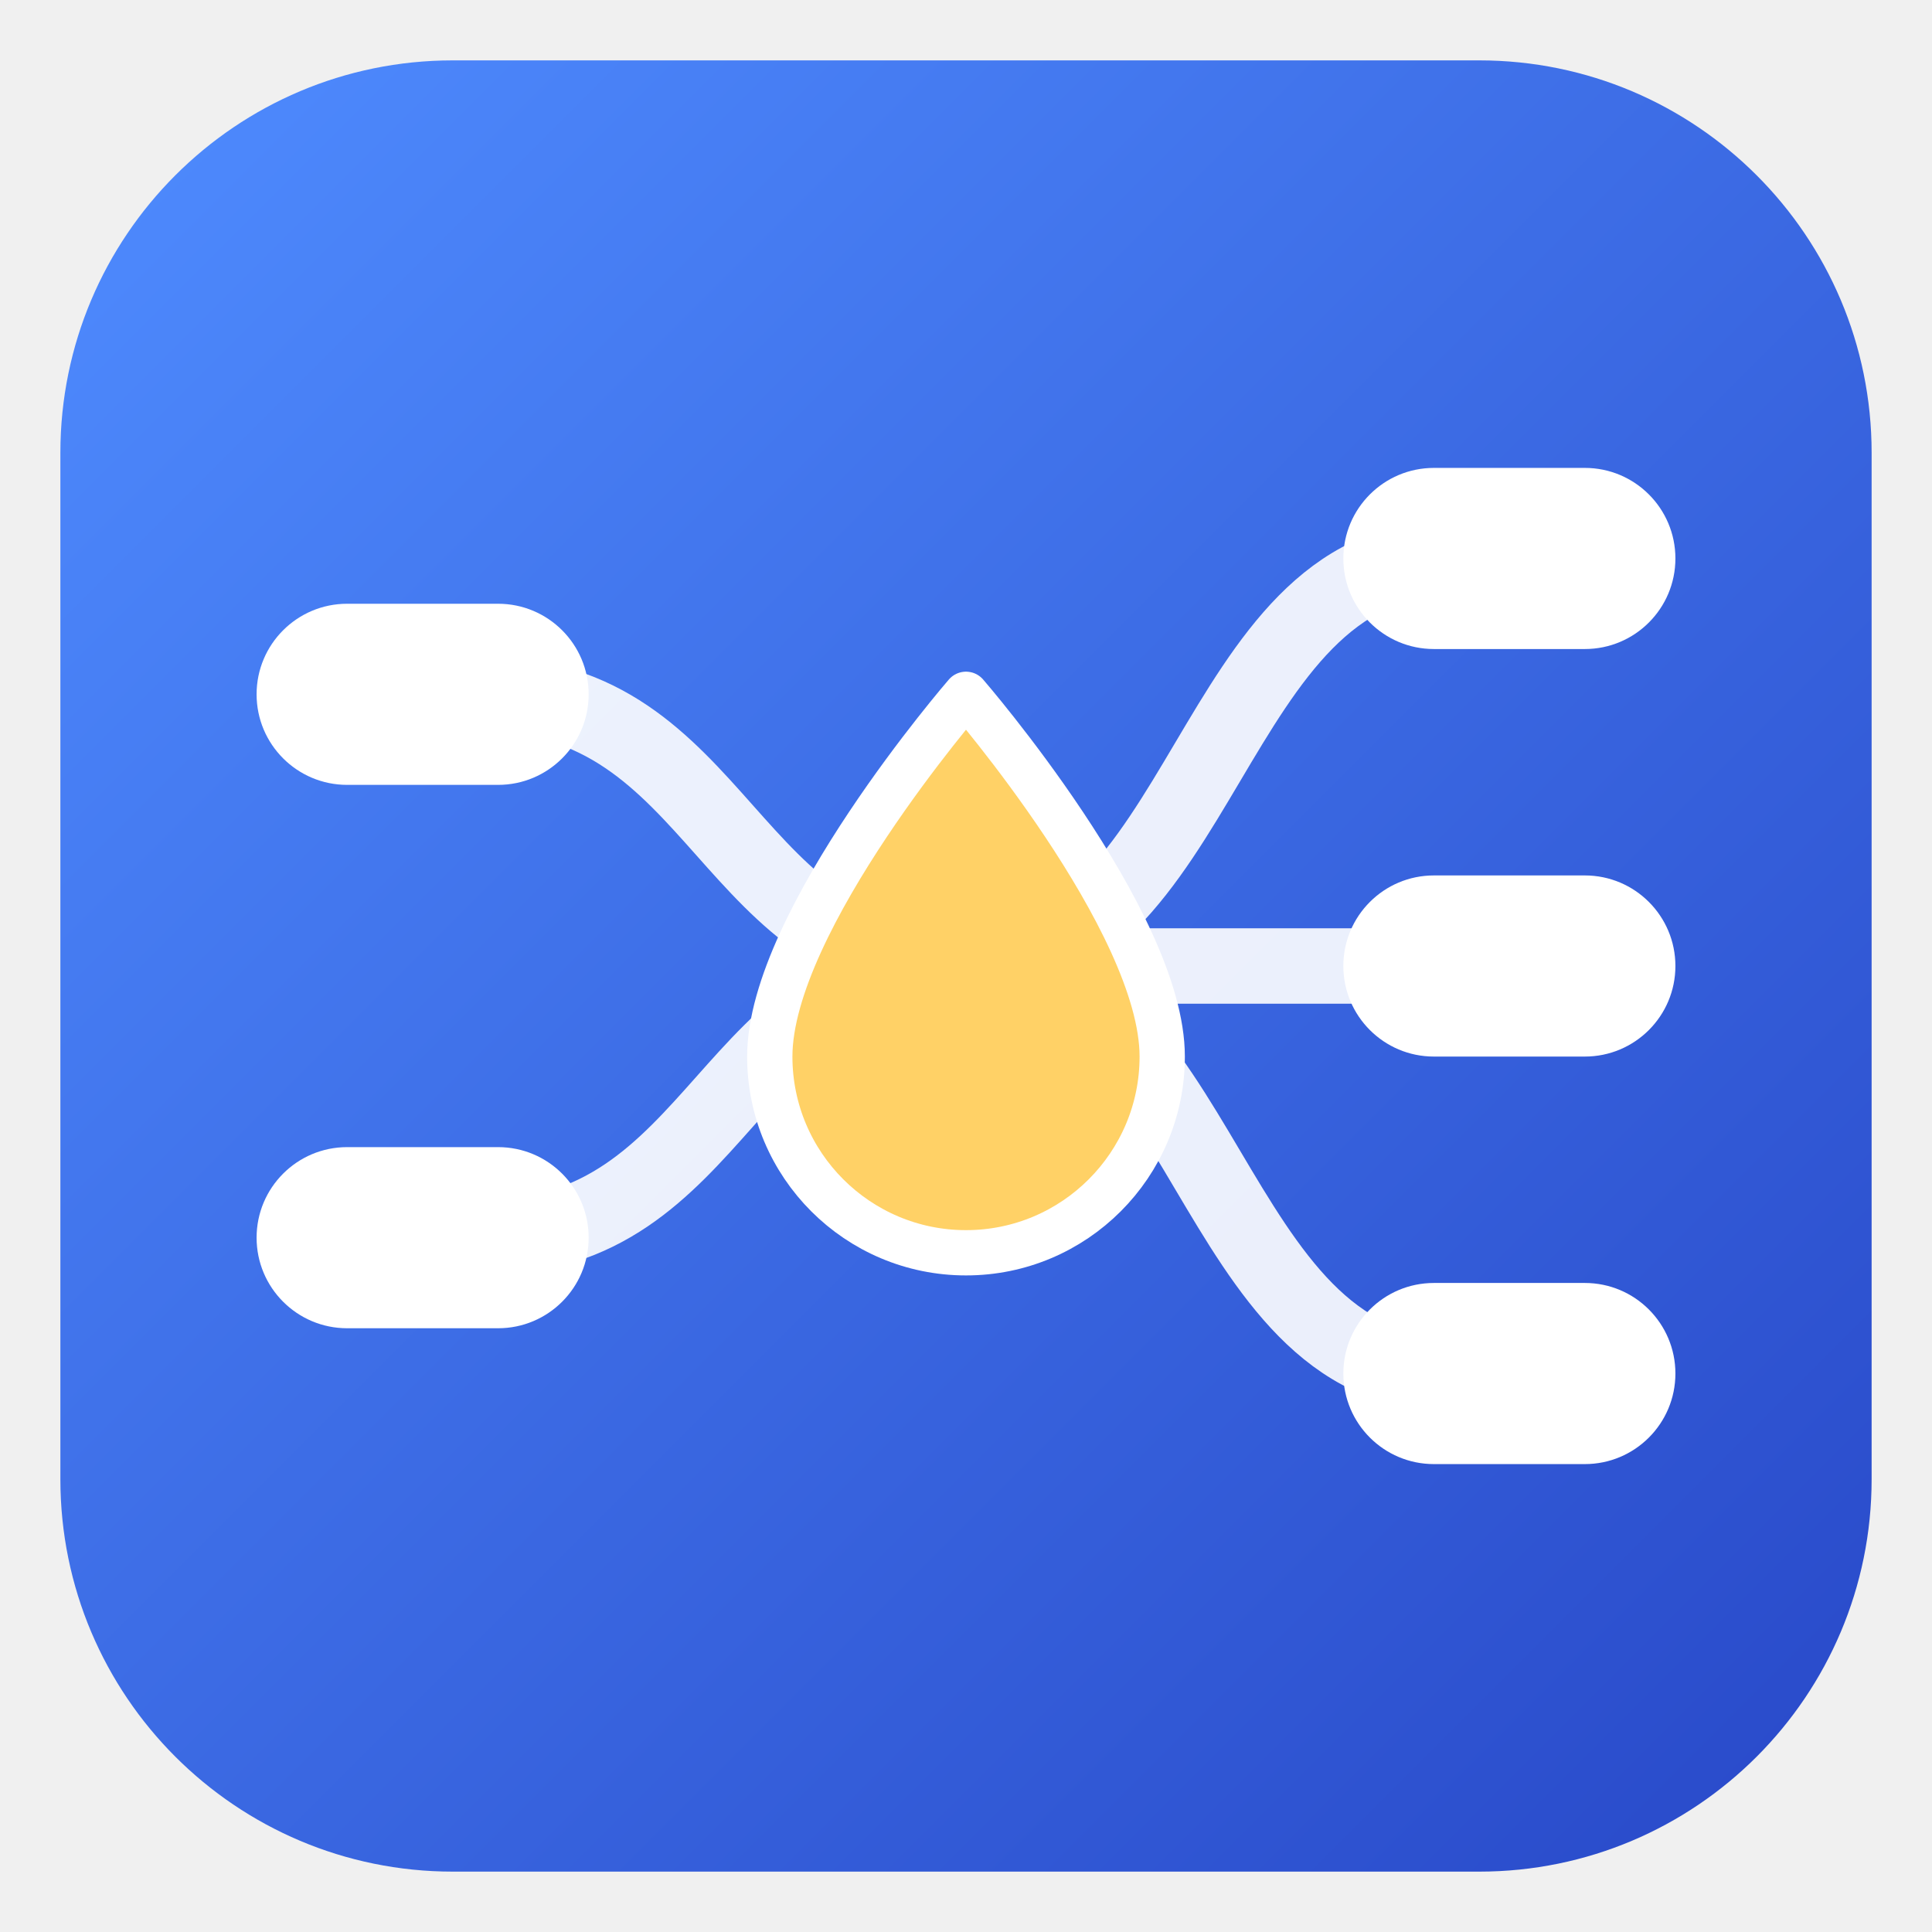
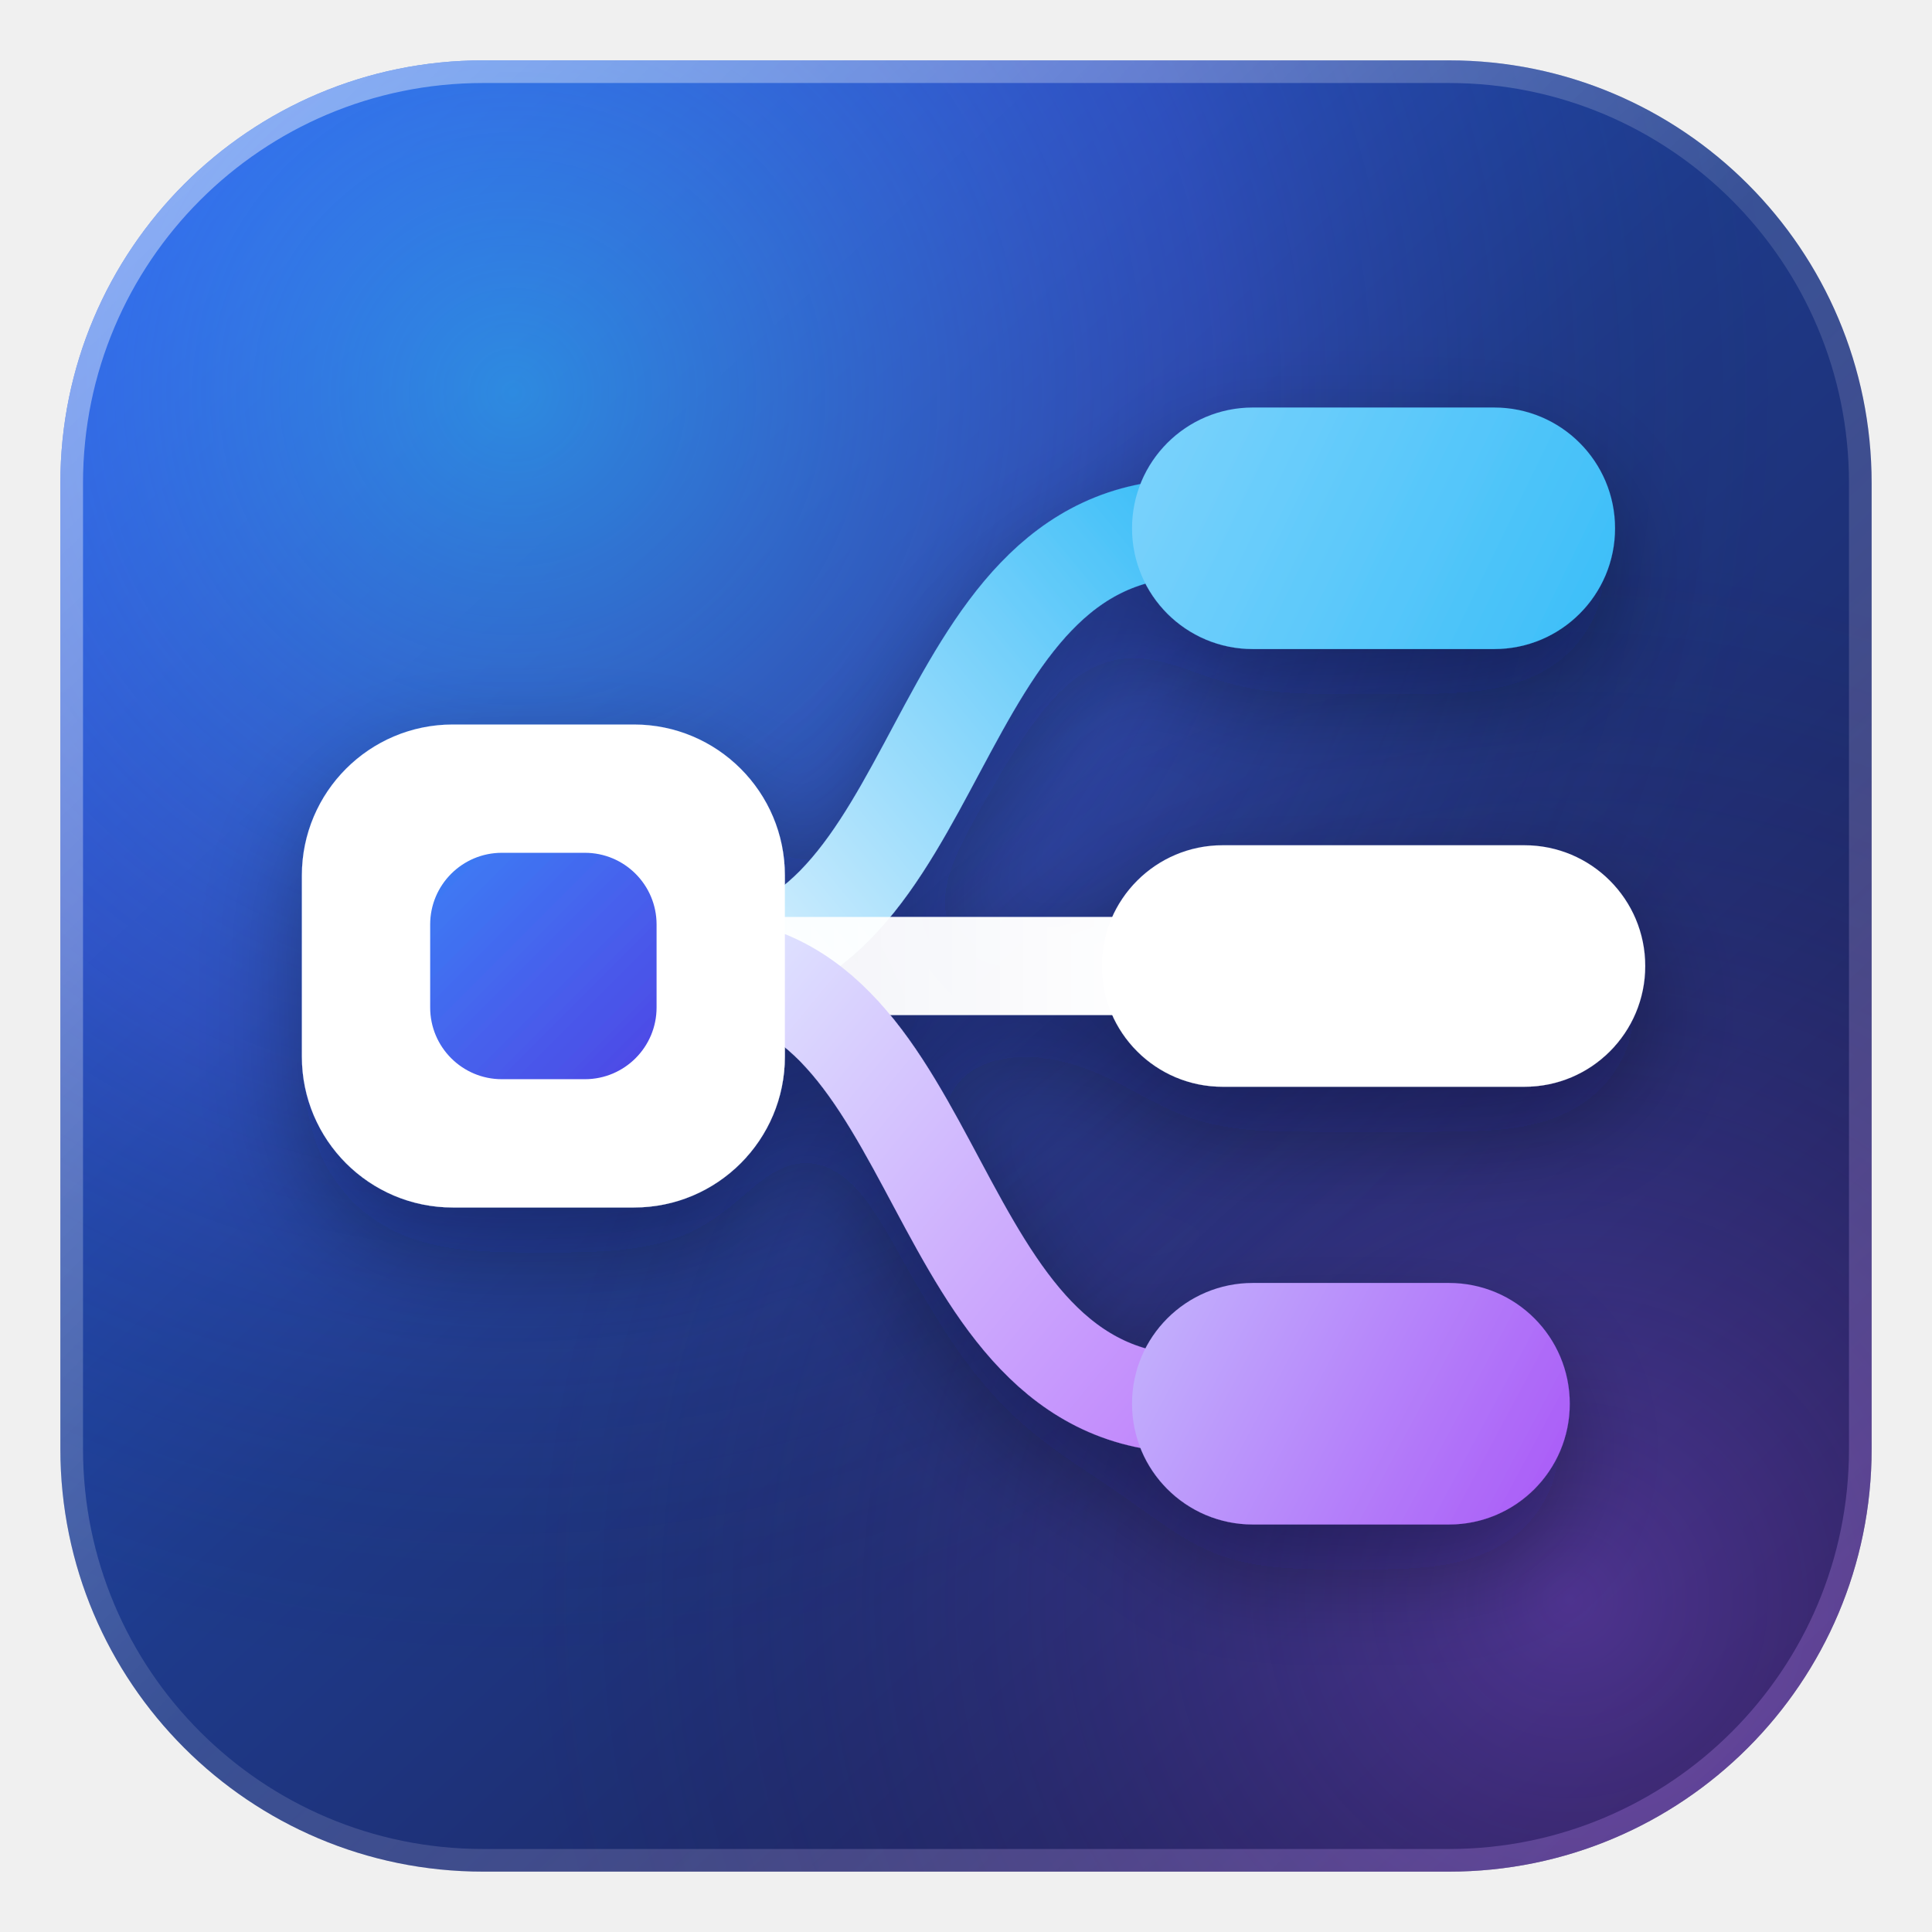
<svg xmlns="http://www.w3.org/2000/svg" viewBox="0 0 256 256" width="256" height="256">
  <defs>
-     <linearGradient id="bg" x1="0" y1="0" x2="1" y2="1">
-       <stop offset="0" stop-color="#4f8cff" />
-       <stop offset="1" stop-color="#2848c8" />
+     <linearGradient id="bg" x1="24" y1="16" x2="232" y2="240" gradientUnits="userSpaceOnUse">
+       <stop offset="0%" stop-color="#2563eb" />
+       <stop offset="48%" stop-color="#1e3a8a" />
+       <stop offset="100%" stop-color="#1e1b4b" />
    </linearGradient>
+     <radialGradient id="auroraTop" cx="68" cy="52" r="170" gradientUnits="userSpaceOnUse">
+       <stop offset="0%" stop-color="#38bdf8" stop-opacity="0.52" />
+       <stop offset="55%" stop-color="#6366f1" stop-opacity="0.20" />
+       <stop offset="100%" stop-color="#0f172a" stop-opacity="0" />
+     </radialGradient>
+     <radialGradient id="auroraBot" cx="208" cy="212" r="140" gradientUnits="userSpaceOnUse">
+       <stop offset="0%" stop-color="#a855f7" stop-opacity="0.35" />
+       <stop offset="100%" stop-color="#1e1b4b" stop-opacity="0" />
+     </radialGradient>
+     <linearGradient id="rim" x1="16" y1="12" x2="240" y2="244" gradientUnits="userSpaceOnUse">
+       <stop offset="0%" stop-color="#ffffff" stop-opacity="0.45" />
+       <stop offset="50%" stop-color="#ffffff" stop-opacity="0.12" />
+       <stop offset="100%" stop-color="#c084fc" stop-opacity="0.28" />
+     </linearGradient>
+     <linearGradient id="branchTop" x1="92" y1="128" x2="162" y2="70" gradientUnits="userSpaceOnUse">
+       <stop offset="0%" stop-color="#e0f2fe" />
+       <stop offset="100%" stop-color="#38bdf8" />
+     </linearGradient>
+     <linearGradient id="branchMid" x1="92" y1="128" x2="156" y2="128" gradientUnits="userSpaceOnUse">
+       <stop offset="0%" stop-color="#ffffff" stop-opacity="0.92" />
+       <stop offset="100%" stop-color="#ffffff" />
+     </linearGradient>
+     <linearGradient id="branchBot" x1="92" y1="128" x2="162" y2="186" gradientUnits="userSpaceOnUse">
+       <stop offset="0%" stop-color="#e0e7ff" />
+       <stop offset="100%" stop-color="#c084fc" />
+     </linearGradient>
+     <linearGradient id="nodeTop" x1="150" y1="54" x2="216" y2="86" gradientUnits="userSpaceOnUse">
+       <stop offset="0%" stop-color="#7dd3fc" />
+       <stop offset="100%" stop-color="#38bdf8" />
+     </linearGradient>
+     <linearGradient id="nodeBot" x1="150" y1="170" x2="210" y2="202" gradientUnits="userSpaceOnUse">
+       <stop offset="0%" stop-color="#c4b5fd" />
+       <stop offset="100%" stop-color="#a855f7" />
+     </linearGradient>
+     <linearGradient id="hubCore" x1="54" y1="112" x2="86" y2="144" gradientUnits="userSpaceOnUse">
+       <stop offset="0%" stop-color="#3b82f6" />
+       <stop offset="100%" stop-color="#4f46e5" />
+     </linearGradient>
+     <filter id="softShadow" x="-12%" y="-12%" width="124%" height="128%">
+       <feDropShadow dx="0" dy="6" stdDeviation="7" flood-color="#090d1f" flood-opacity="0.36" />
+     </filter>
  </defs>
-   <rect x="8" y="8" width="240" height="240" rx="52" fill="url(#bg)" />
-   <g fill="none" stroke="#fff" stroke-width="10" stroke-linecap="round" opacity="0.9">
-     <path d="M128 128 C 160 128, 160 74, 192 74" />
-     <path d="M128 128 L 192 128" />
-     <path d="M128 128 C 160 128, 160 182, 192 182" />
-     <path d="M128 128 C 96 128, 96 92, 64 92" />
-     <path d="M128 128 C 96 128, 96 164, 64 164" />
+   <rect x="8" y="8" width="240" height="240" rx="56" fill="url(#bg)" />
+   <rect x="8" y="8" width="240" height="240" rx="56" fill="url(#auroraTop)" />
+   <rect x="8" y="8" width="240" height="240" rx="56" fill="url(#auroraBot)" />
+   <rect x="9.5" y="9.5" width="237" height="237" rx="54.5" fill="none" stroke="url(#rim)" stroke-width="3" />
+   <g filter="url(#softShadow)">
+     <g fill="none" stroke-width="13" stroke-linecap="round">
+       <path d="M 92 128 C 126 128, 122 70, 158 70" stroke="url(#branchTop)" />
+       <path d="M 92 128 L 154 128" stroke="url(#branchMid)" />
+       <path d="M 92 128 C 126 128, 122 186, 158 186" stroke="url(#branchBot)" />
+     </g>
+     <rect x="40" y="96" width="64" height="64" rx="20" fill="#ffffff" />
+     <rect x="57" y="113" width="30" height="30" rx="9.5" fill="url(#hubCore)" />
+     <rect x="150" y="54" width="64" height="32" rx="16" fill="url(#nodeTop)" />
+     <rect x="146" y="112" width="72" height="32" rx="16" fill="#ffffff" />
+     <rect x="150" y="170" width="58" height="32" rx="16" fill="url(#nodeBot)" />
  </g>
-   <g fill="#fff">
-     <rect x="178" y="62" width="44" height="24" rx="12" />
-     <rect x="178" y="116" width="44" height="24" rx="12" />
-     <rect x="178" y="170" width="44" height="24" rx="12" />
-     <rect x="34" y="80" width="44" height="24" rx="12" />
-     <rect x="34" y="152" width="44" height="24" rx="12" />
-   </g>
-   <path d="M128 92 C 128 92, 102 122, 102 140 A 26 26 0 0 0 154 140 C 154 122, 128 92, 128 92 Z" fill="#ffd166" stroke="#fff" stroke-width="6" stroke-linejoin="round" />
</svg>
